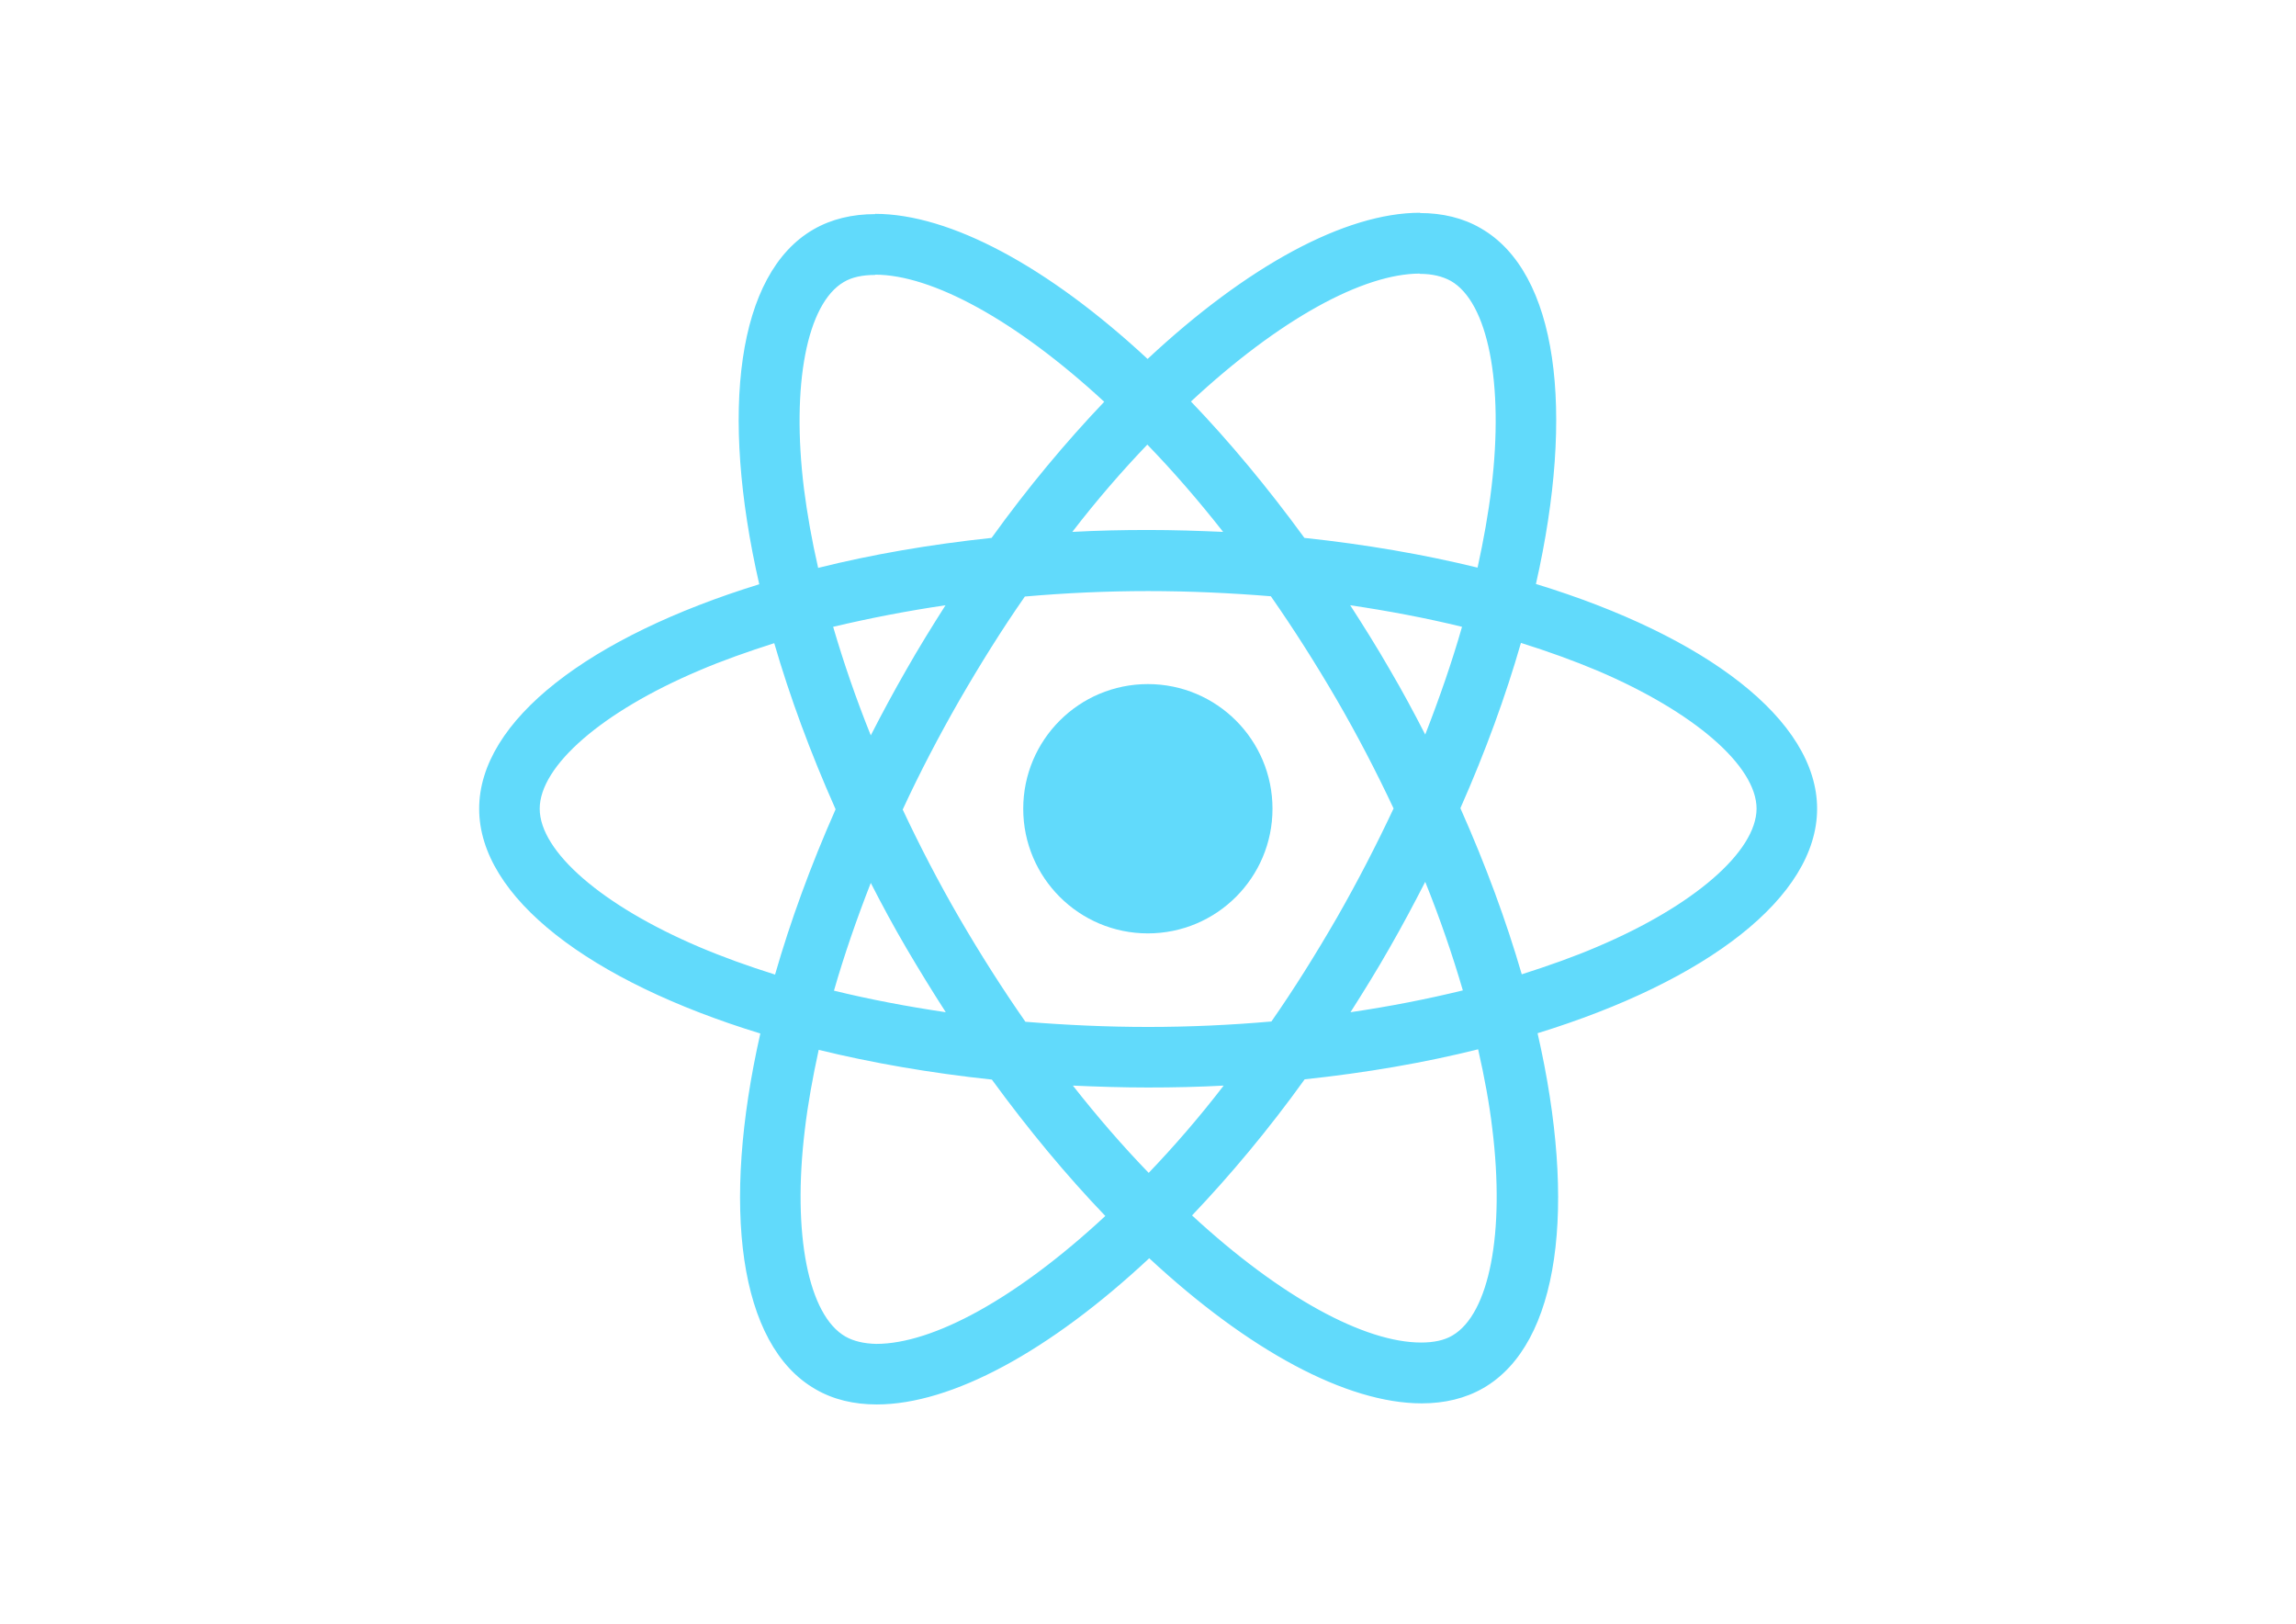
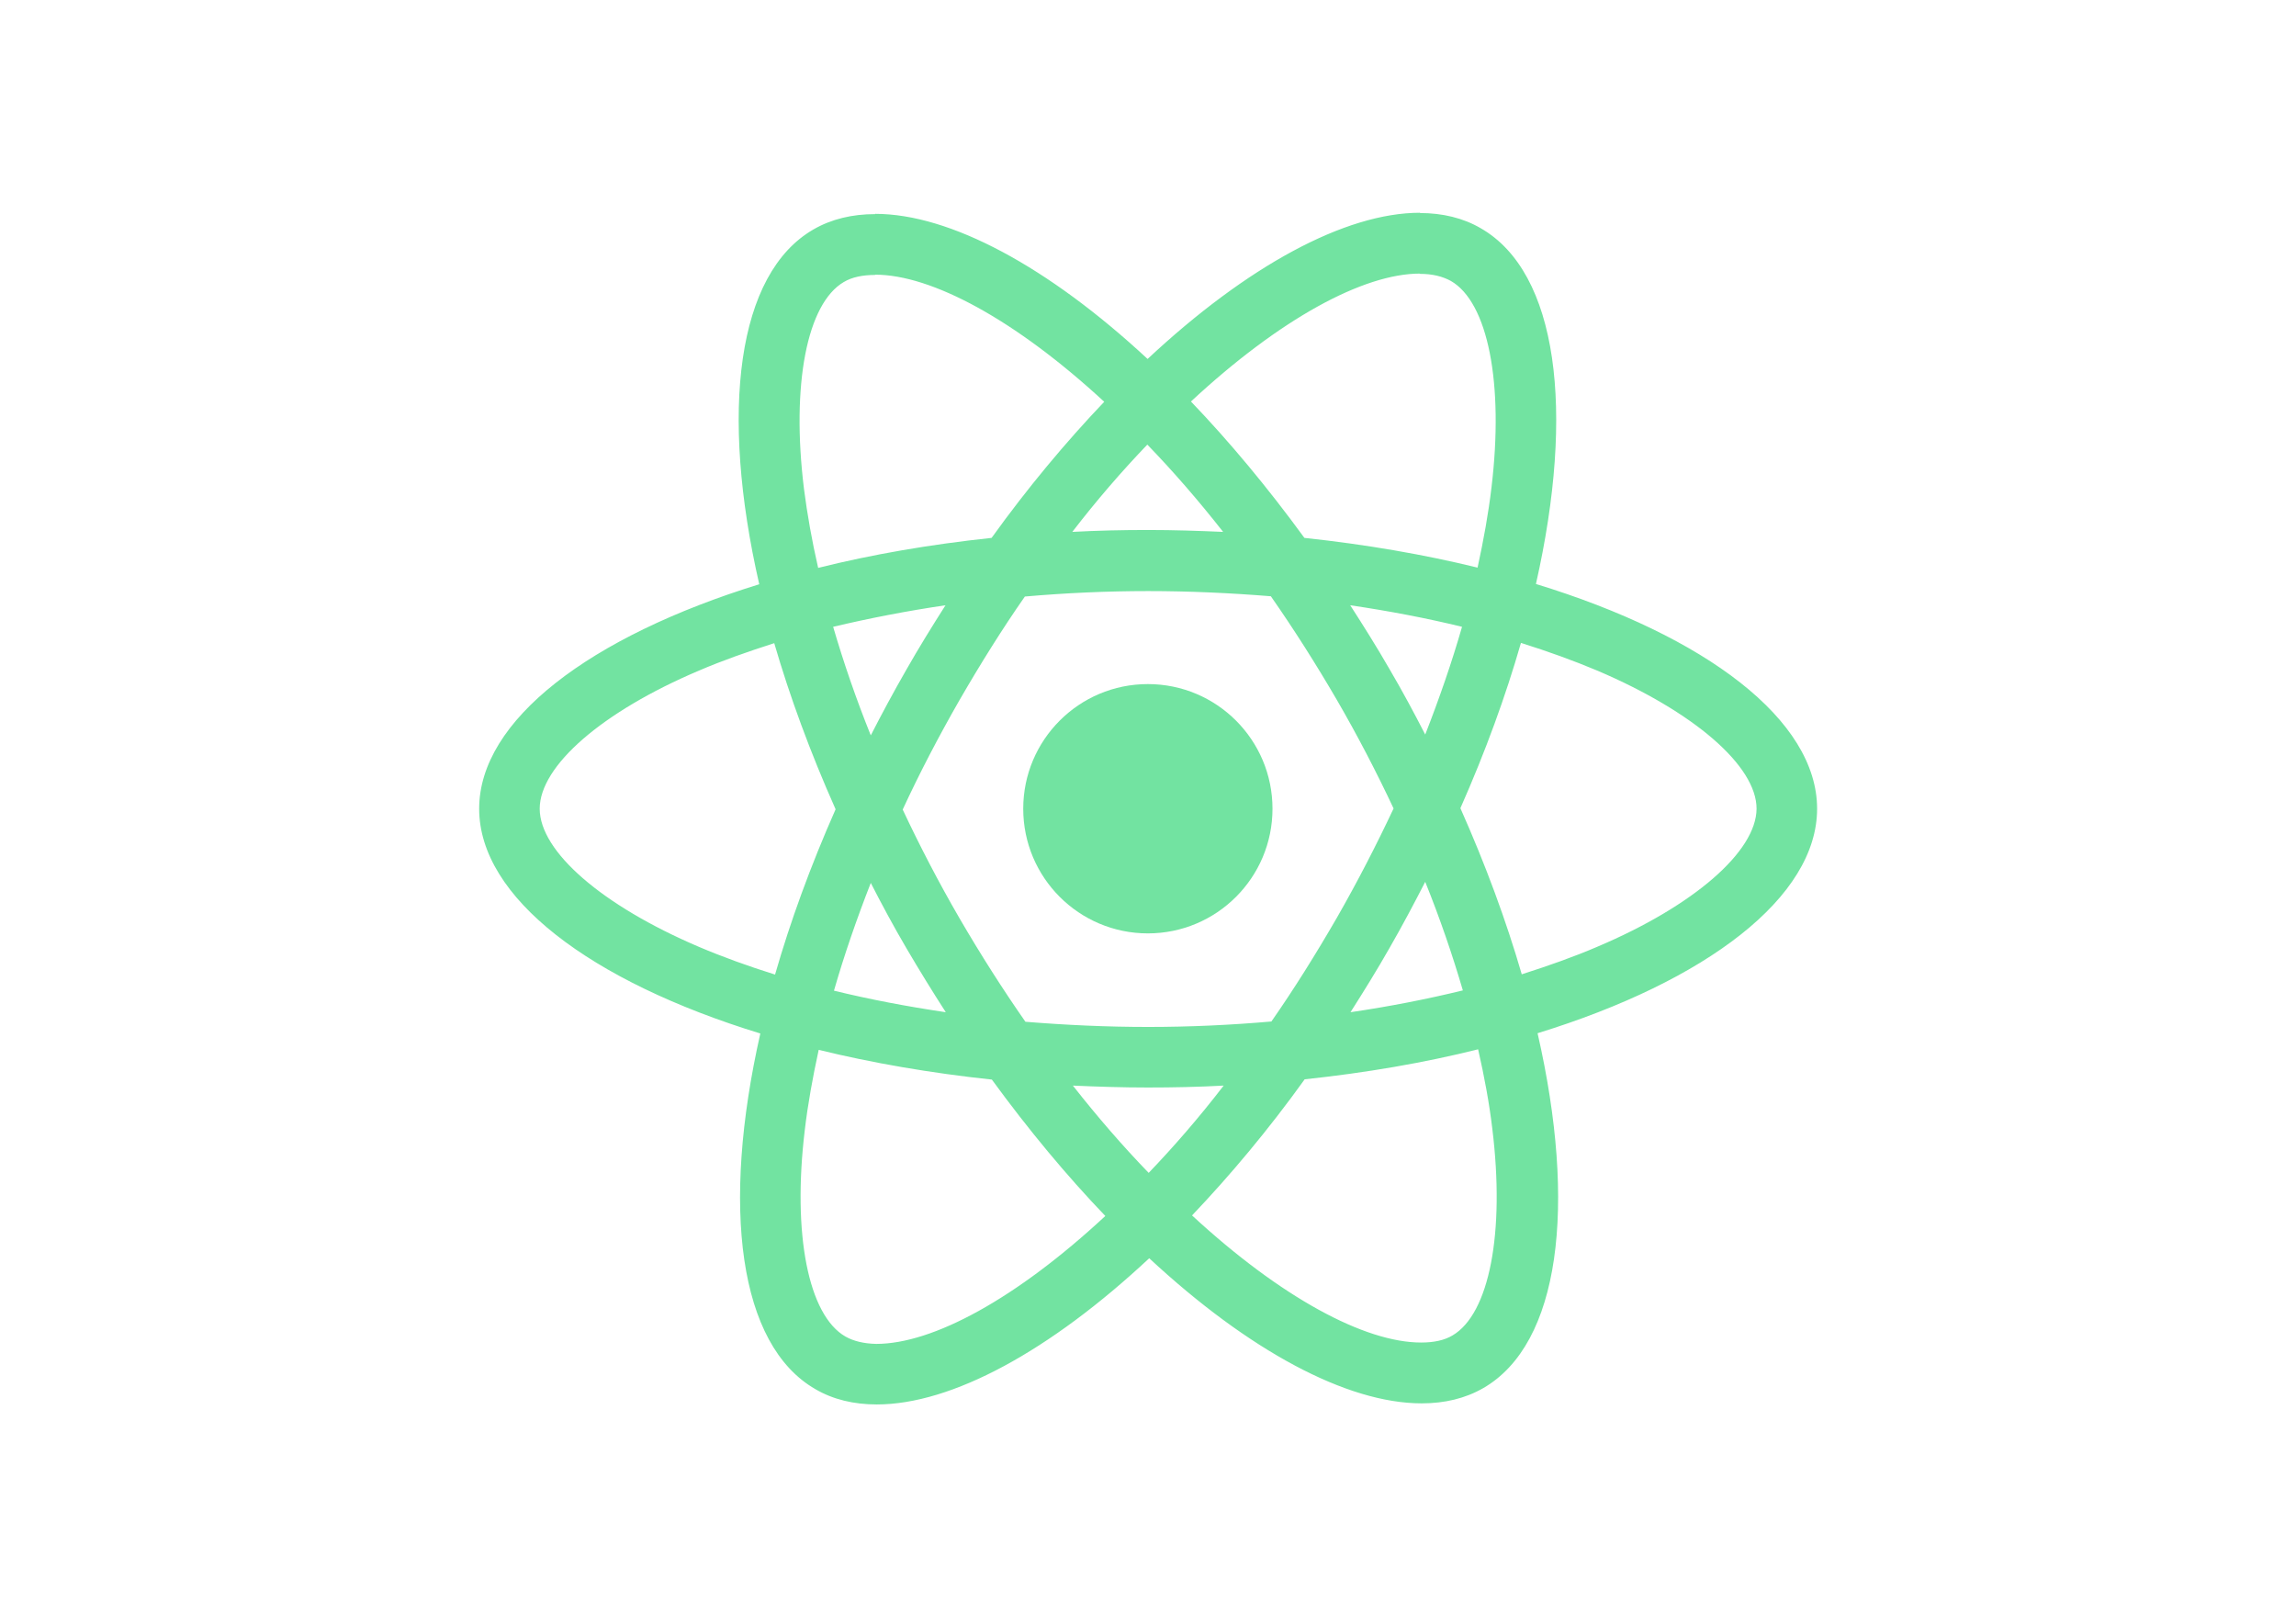
<svg xmlns="http://www.w3.org/2000/svg" viewBox="0 0 841.9 595.3">
-   <g fill="#61DAFB">
+   <g fill="#72e3a1">
    <path d="M666.3 296.5c0-32.5-40.7-63.3-103.1-82.4 14.4-63.6 8-114.2-20.2-130.4-6.5-3.8-14.1-5.6-22.4-5.6v22.3c4.6 0 8.3.9 11.4 2.6 13.6 7.8 19.5 37.5 14.9 75.7-1.1 9.4-2.9 19.3-5.1 29.4-19.6-4.8-41-8.5-63.5-10.9-13.5-18.5-27.5-35.3-41.6-50 32.6-30.3 63.2-46.9 84-46.9V78c-27.5 0-63.5 19.6-99.9 53.6-36.4-33.8-72.4-53.2-99.9-53.2v22.3c20.7 0 51.4 16.5 84 46.6-14 14.7-28 31.4-41.3 49.9-22.6 2.4-44 6.1-63.6 11-2.3-10-4-19.7-5.2-29-4.7-38.2 1.1-67.9 14.6-75.8 3-1.8 6.9-2.6 11.5-2.6V78.5c-8.4 0-16 1.8-22.6 5.6-28.1 16.2-34.4 66.7-19.9 130.1-62.2 19.2-102.7 49.9-102.7 82.3 0 32.5 40.7 63.3 103.1 82.4-14.4 63.6-8 114.2 20.2 130.4 6.5 3.8 14.1 5.6 22.5 5.6 27.5 0 63.5-19.6 99.9-53.6 36.4 33.8 72.4 53.2 99.9 53.2 8.4 0 16-1.8 22.6-5.6 28.1-16.2 34.4-66.7 19.9-130.1 62-19.1 102.5-49.9 102.5-82.3zm-130.2-66.7c-3.7 12.9-8.3 26.2-13.5 39.5-4.1-8-8.4-16-13.1-24-4.6-8-9.5-15.8-14.4-23.4 14.2 2.1 27.9 4.7 41 7.9zm-45.8 106.5c-7.8 13.5-15.8 26.3-24.1 38.2-14.9 1.3-30 2-45.2 2-15.1 0-30.2-.7-45-1.9-8.3-11.9-16.4-24.6-24.2-38-7.6-13.1-14.5-26.4-20.8-39.8 6.2-13.4 13.2-26.8 20.7-39.9 7.8-13.5 15.8-26.3 24.1-38.2 14.9-1.3 30-2 45.2-2 15.1 0 30.2.7 45 1.9 8.3 11.9 16.4 24.6 24.2 38 7.6 13.1 14.5 26.4 20.8 39.8-6.3 13.4-13.2 26.8-20.7 39.9zm32.3-13c5.4 13.4 10 26.8 13.8 39.8-13.1 3.2-26.9 5.9-41.2 8 4.9-7.7 9.8-15.6 14.4-23.7 4.6-8 8.9-16.1 13-24.1zM421.2 430c-9.3-9.6-18.6-20.3-27.8-32 9 .4 18.2.7 27.5.7 9.4 0 18.7-.2 27.8-.7-9 11.7-18.3 22.4-27.5 32zm-74.4-58.9c-14.2-2.1-27.9-4.7-41-7.9 3.7-12.9 8.3-26.2 13.5-39.5 4.1 8 8.4 16 13.1 24 4.7 8 9.5 15.8 14.4 23.4zM420.7 163c9.3 9.6 18.6 20.3 27.8 32-9-.4-18.2-.7-27.5-.7-9.4 0-18.7.2-27.8.7 9-11.7 18.3-22.4 27.5-32zm-74 58.9c-4.9 7.7-9.8 15.6-14.4 23.7-4.6 8-8.9 16-13 24-5.4-13.4-10-26.8-13.8-39.8 13.1-3.1 26.9-5.8 41.2-7.9zm-90.5 125.2c-35.4-15.1-58.3-34.9-58.3-50.6 0-15.7 22.9-35.6 58.3-50.6 8.6-3.7 18-7 27.7-10.1 5.7 19.6 13.2 40 22.5 60.9-9.2 20.8-16.6 41.1-22.2 60.6-9.9-3.1-19.3-6.5-28-10.2zM310 490c-13.6-7.8-19.5-37.5-14.9-75.7 1.1-9.4 2.9-19.3 5.1-29.4 19.6 4.8 41 8.5 63.5 10.9 13.5 18.5 27.5 35.3 41.6 50-32.6 30.3-63.2 46.9-84 46.9-4.5-.1-8.3-1-11.3-2.7zm237.2-76.2c4.7 38.2-1.1 67.9-14.6 75.8-3 1.8-6.9 2.6-11.5 2.6-20.7 0-51.4-16.5-84-46.6 14-14.7 28-31.4 41.3-49.9 22.6-2.4 44-6.1 63.6-11 2.3 10.1 4.1 19.8 5.2 29.1zm38.5-66.7c-8.6 3.7-18 7-27.7 10.1-5.7-19.6-13.2-40-22.5-60.9 9.2-20.8 16.6-41.1 22.2-60.6 9.9 3.1 19.3 6.5 28.1 10.2 35.4 15.1 58.3 34.9 58.3 50.6-.1 15.7-23 35.6-58.4 50.6zM320.8 78.4z" />
    <circle cx="420.9" cy="296.5" r="45.7" />
    <path d="M520.5 78.1z" />
  </g>
</svg>
